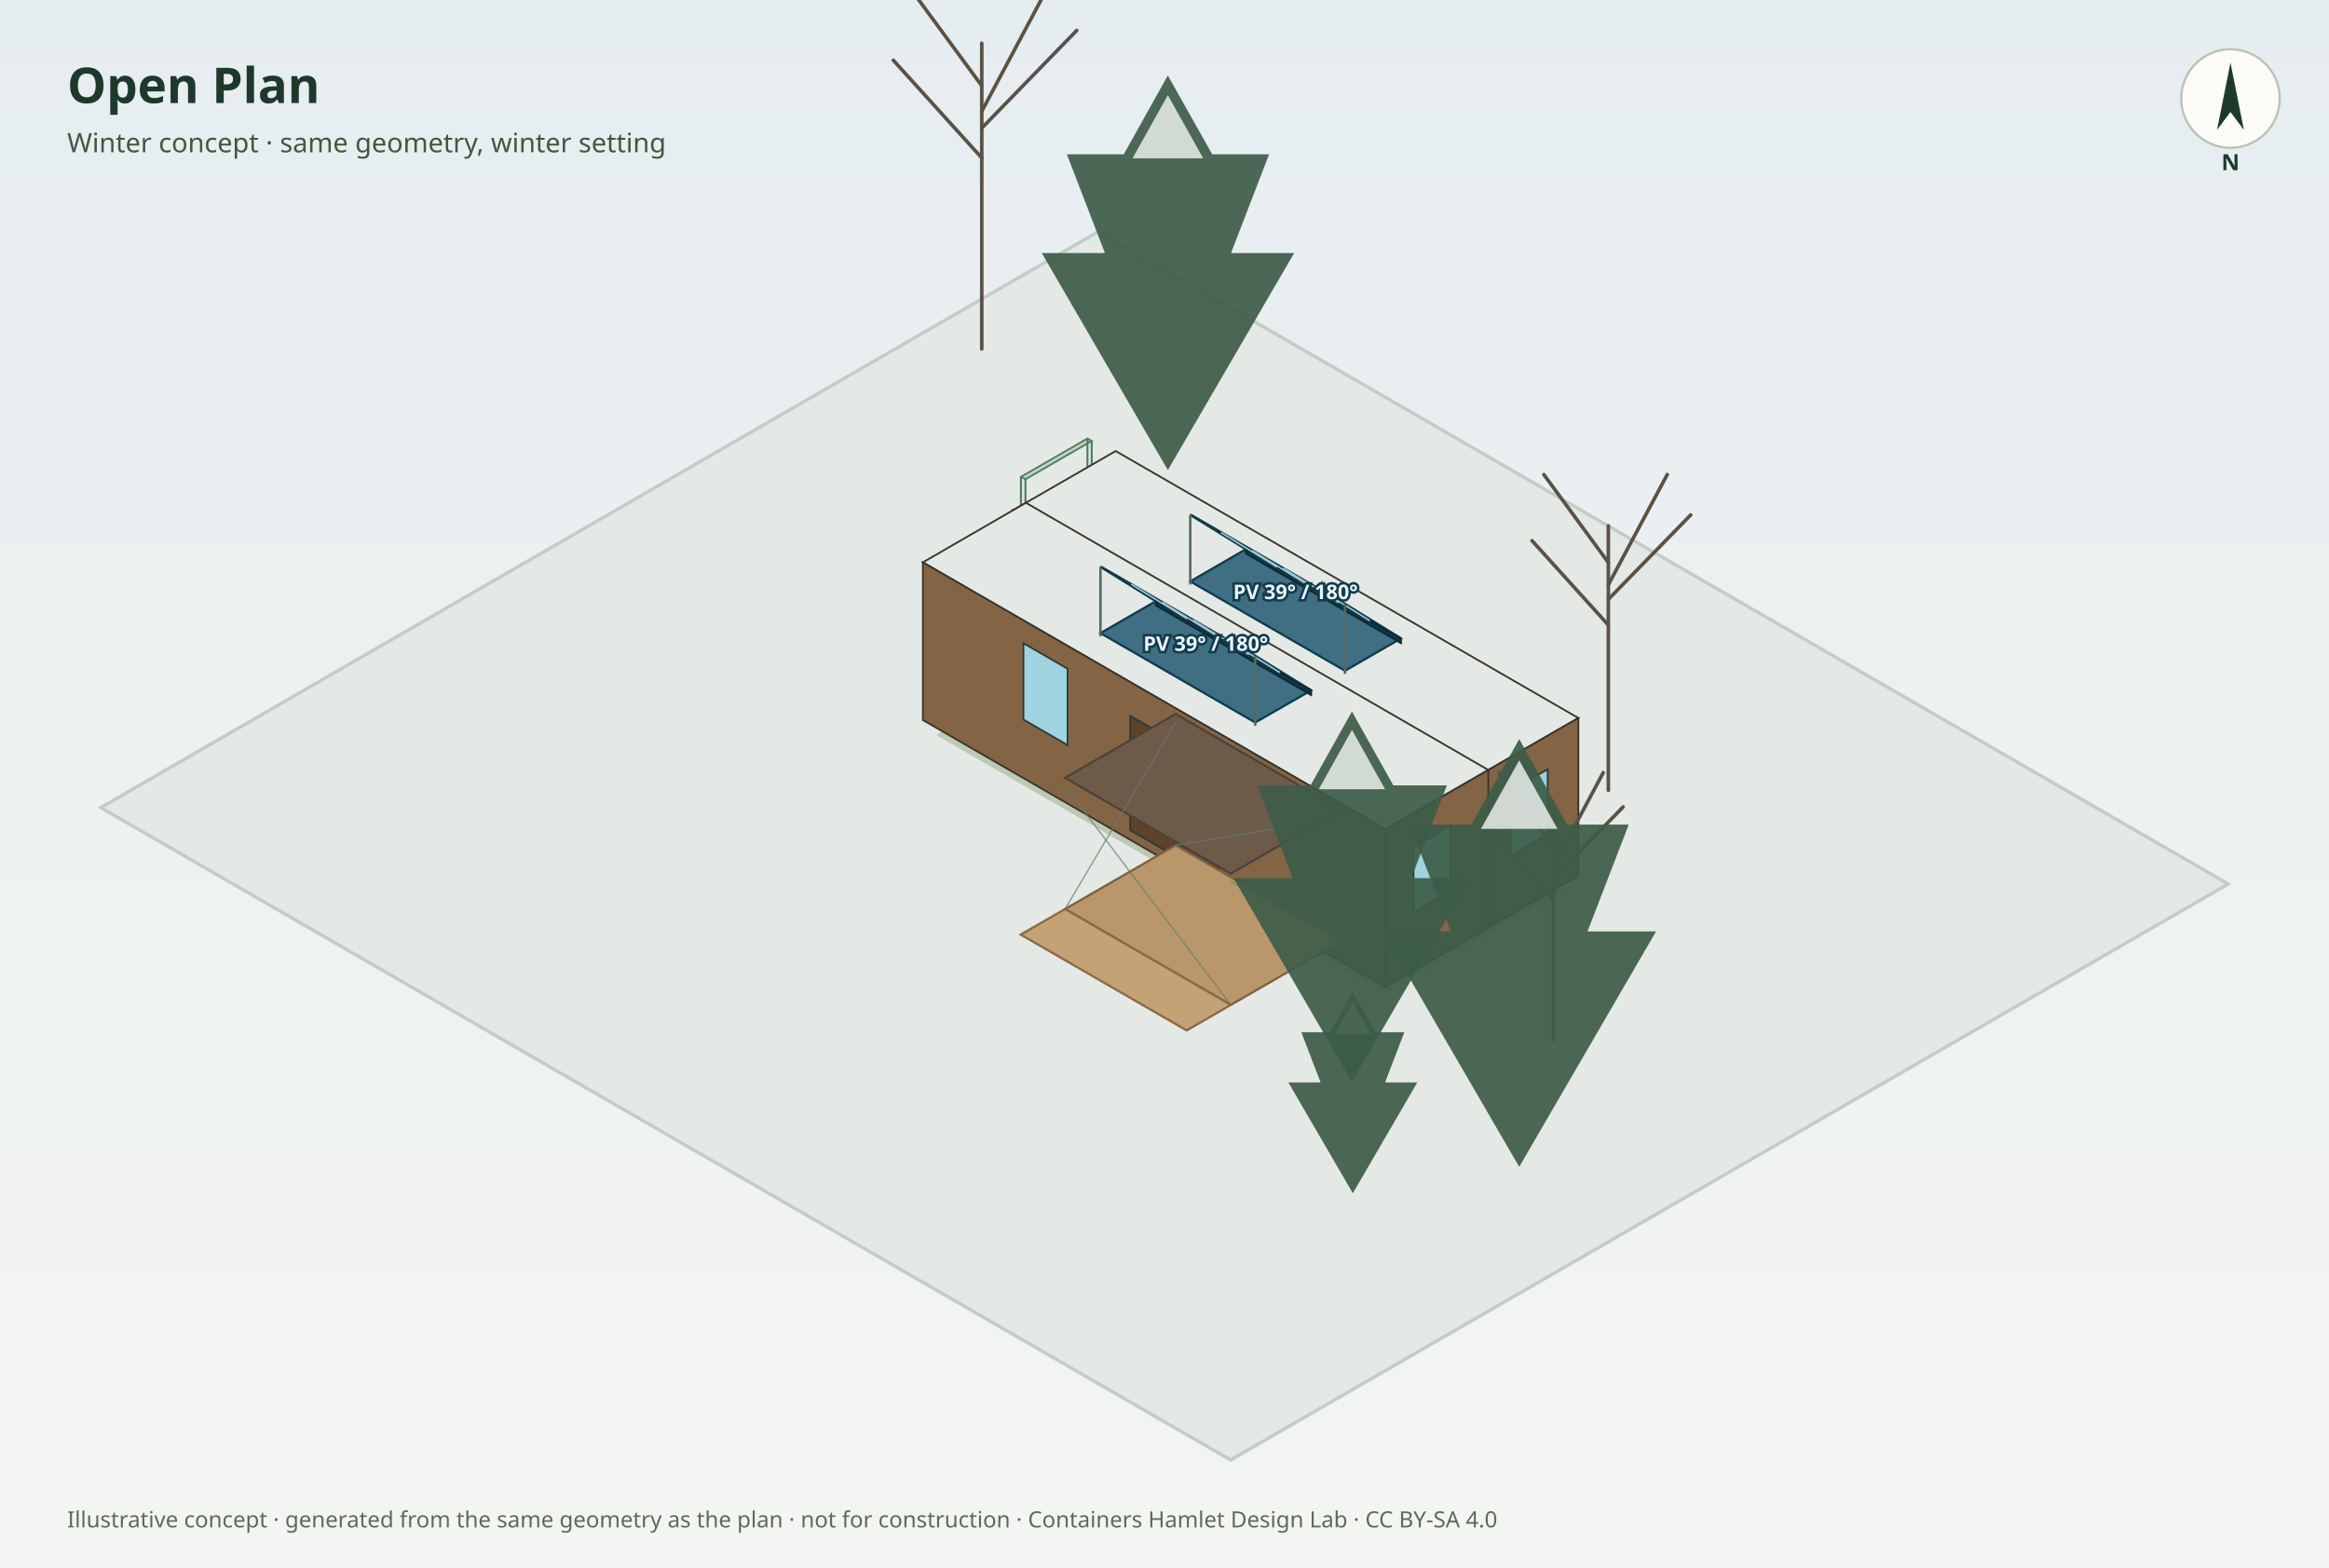
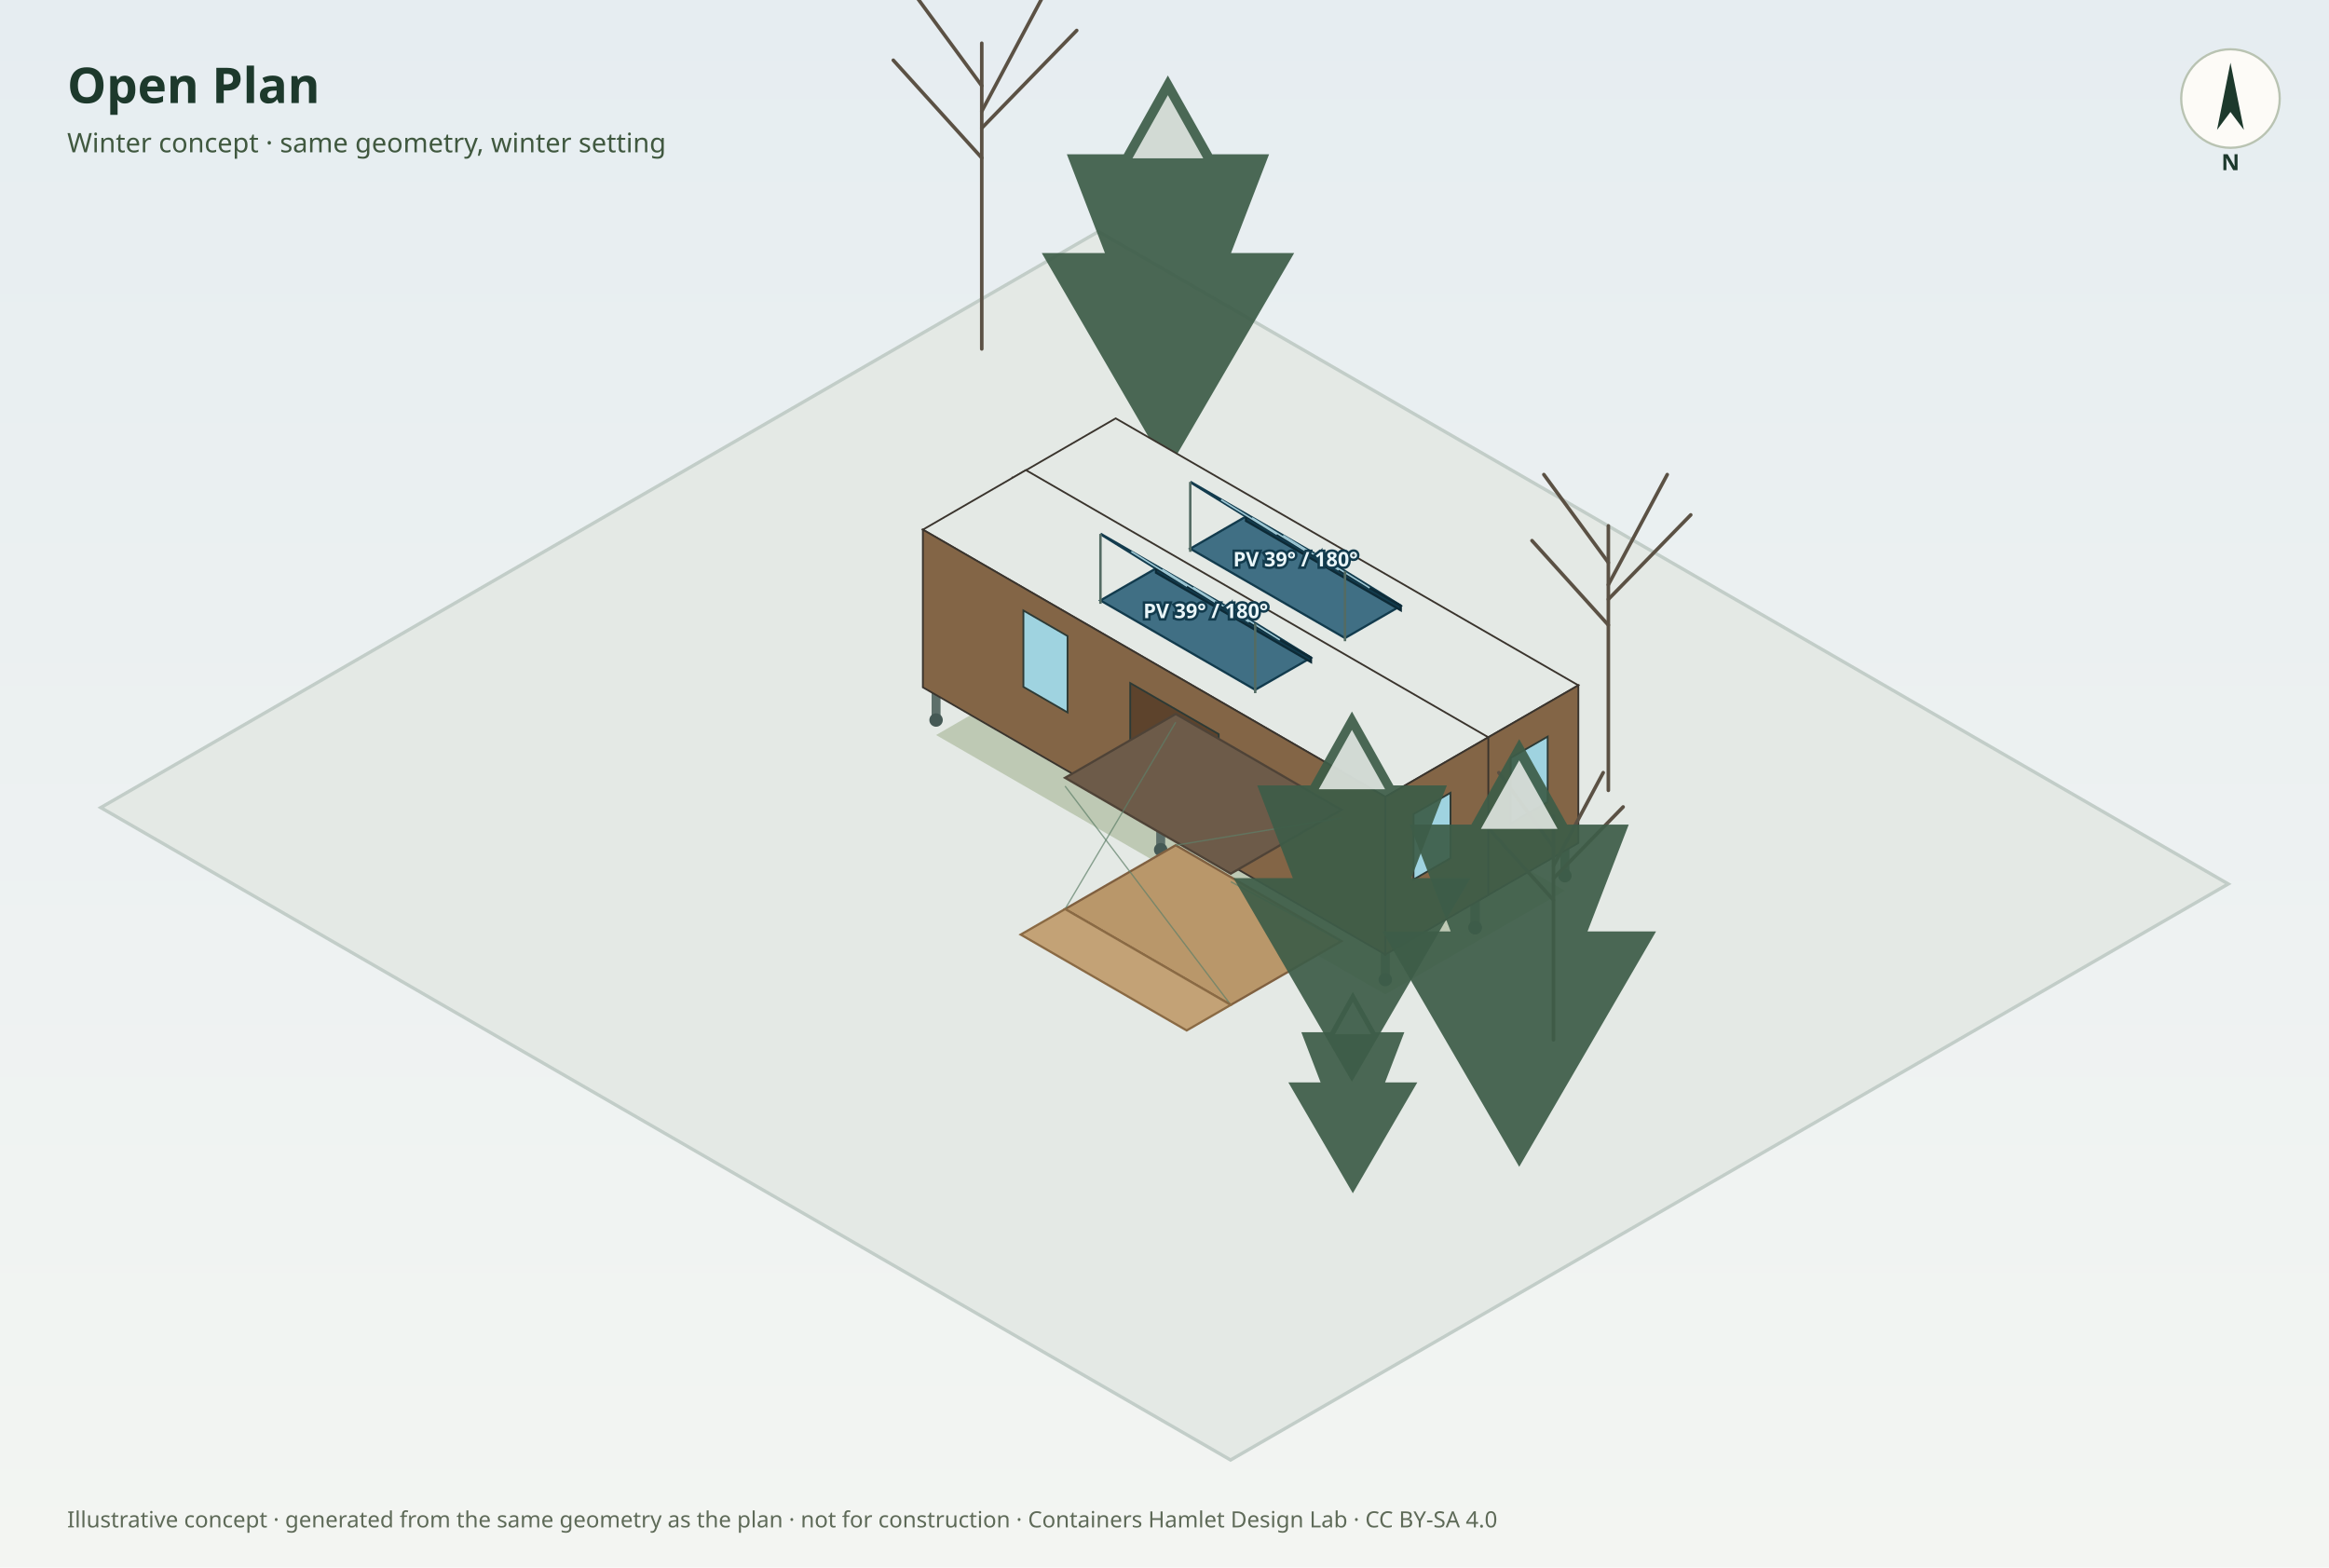
<svg xmlns="http://www.w3.org/2000/svg" viewBox="0 0 1040 700" role="img" aria-labelledby="concept-open-plan-winter-t concept-open-plan-winter-d">
  <defs>
    <linearGradient id="concept-open-plan-winter-sky" x1="0" y1="0" x2="0" y2="1">
      <stop offset="0" stop-color="#e6edf1" />
      <stop offset="1" stop-color="#f3f5f2" />
    </linearGradient>
  </defs>
  <rect width="1040" height="700" fill="url(#concept-open-plan-winter-sky)" />
  <path d="M490.5 103.4L995 394.7L549.5 651.9L45 360.6Z" fill="#e4e9e5" stroke="#c2cdc8" stroke-width="1.5" />
  <g stroke="#5b5144" stroke-width="1.6" stroke-linecap="round">
    <path d="M438.4 155.8L438.4 19.3" />
    <path d="M438.4 70.5L398.9 26.9" />
    <path d="M438.4 57.2L480.8 13.6" />
    <path d="M438.4 38.3L405 -7.2" />
    <path d="M438.4 49.7L468.7 -7.2" />
  </g>
  <g stroke="#5b5144" stroke-width="1.6" stroke-linecap="round">
    <path d="M718.2 352.9L718.2 234.8" />
    <path d="M718.2 279.1L684.1 241.4" />
    <path d="M718.2 267.6L755 229.9" />
    <path d="M718.2 251.2L689.4 211.9" />
    <path d="M718.2 261.1L744.5 211.9" />
  </g>
  <g fill="#3d5d48" fill-opacity="0.92">
    <path d="M521.5 209.9L577.9 113L549.7 113L566.7 68.9L541.3 68.9L521.5 33.7L501.8 68.9L476.4 68.9L493.4 113L465.2 113Z" />
  </g>
  <g fill="#f4f6f3" fill-opacity="0.8">
    <path d="M521.5 42.5l15.8 28.2l-31.6 0Z" />
  </g>
  <path d="M485.6 266.3 487.5 267.4 457.9 284.5 455.9 283.4Z" fill="#9ab886" fill-opacity="0.3" stroke="#4f7d64" stroke-width="0.8" />
  <path d="M485.6 195.8 487.5 196.9 457.9 214 455.9 212.9Z" fill="#6f9d5b" fill-opacity="0.28" stroke="#4f7d64" stroke-width="0.8" />
  <path d="M485.6 266.3L485.6 195.8" stroke="#4f7d64" stroke-width="0.9" />
  <path d="M487.5 267.4L487.5 196.9" stroke="#4f7d64" stroke-width="0.9" />
  <path d="M457.9 284.5L457.9 214" stroke="#4f7d64" stroke-width="0.9" />
  <path d="M455.9 283.4L455.9 212.9" stroke="#4f7d64" stroke-width="0.9" />
  <path d="M498.2 281.9 698.8 397.7 658.7 420.8 458.1 305Z" fill="#9eae8d" fill-opacity="0.55" />
-   <path d="M498.2 201.4 704.8 320.6 658.7 347.2 452.2 227.9Z" fill="#e4e9e5" stroke="#3a342d" stroke-width="0.8" />
-   <path d="M452.2 298.4 658.7 417.6 658.7 347.2 452.2 227.9Z" fill="#836546" stroke="#3a342d" stroke-width="0.8" />
-   <path d="M704.8 391 658.7 417.6 658.7 347.2 704.8 320.6Z" fill="#836546" stroke="#3a342d" stroke-width="0.8" />
-   <path d="M691.1 372.7 674.6 382.2 674.6 353 691.1 343.5Z" fill="#9fd3e0" stroke="#2d3a35" stroke-width="0.8" />
-   <path d="M625.5 285.1 556.4 245.2 531.5 259.6 600.6 299.5Z" fill="#245a73" fill-opacity="0.85" stroke="#123b4d" stroke-width="1" />
-   <path d="M625.5 285.1 556.4 245.2 531.5 229.8 600.6 269.7Z" fill="#2f6d88" fill-opacity="0.9" stroke="#123b4d" stroke-width="1.2" />
-   <path d="M625.5 285.1 556.4 245.2 556.4 247.1 625.5 287Z" fill="#123b4d" stroke="#0d2a36" stroke-width="1" />
-   <line x1="611.6" y1="277.1" x2="586.8" y2="261.7" stroke="#9fc9d6" stroke-width="0.7" />
-   <line x1="597.8" y1="269.1" x2="573" y2="253.7" stroke="#9fc9d6" stroke-width="0.7" />
-   <line x1="584" y1="261.2" x2="559.1" y2="245.8" stroke="#9fc9d6" stroke-width="0.7" />
-   <line x1="570.2" y1="253.2" x2="545.3" y2="237.8" stroke="#9fc9d6" stroke-width="0.7" />
-   <line x1="531.5" y1="261" x2="531.5" y2="229.8" stroke="#536b63" stroke-width="1.1" />
-   <line x1="600.6" y1="300.9" x2="600.6" y2="269.7" stroke="#536b63" stroke-width="1.1" />
-   <text x="578.5" y="267.5" text-anchor="middle" font-family="system-ui, sans-serif" font-size="9" font-weight="800" fill="#eaf6f9" stroke="#123b4d" stroke-width="2.2" paint-order="stroke">PV 39° / 180°</text>
+   <line x1="498.2" y1="275.2" x2="498.2" y2="260.6" stroke="#5d6f6a" stroke-width="4" />
+   <circle cx="498.2" cy="275.2" r="3" fill="#455955" />
+   <line x1="698.8" y1="391" x2="698.8" y2="376.4" stroke="#5d6f6a" stroke-width="4" />
+   <circle cx="698.8" cy="391" r="3" fill="#455955" />
+   <line x1="658.7" y1="414.2" x2="658.7" y2="399.6" stroke="#5d6f6a" stroke-width="4" />
+   <circle cx="658.7" cy="414.2" r="3" fill="#455955" />
+   <line x1="458.1" y1="298.4" x2="458.1" y2="283.8" stroke="#5d6f6a" stroke-width="4" />
+   <circle cx="458.1" cy="298.4" r="3" fill="#455955" />
+   <line x1="598.5" y1="333.1" x2="598.5" y2="318.5" stroke="#5d6f6a" stroke-width="4" />
+   <circle cx="598.5" cy="333.1" r="3" fill="#455955" />
+   <line x1="558.4" y1="356.3" x2="558.4" y2="341.7" stroke="#5d6f6a" stroke-width="4" />
+   <circle cx="558.4" cy="356.3" r="3" fill="#455955" />
+   <path d="M498.2 186.8 704.8 306 658.7 332.6 452.2 213.4Z" fill="#e4e9e5" stroke="#3a342d" stroke-width="0.8" />
+   <path d="M452.2 283.8 658.7 403 658.7 332.6 452.2 213.4Z" fill="#836546" stroke="#3a342d" stroke-width="0.8" />
+   <path d="M704.8 376.4 658.7 403 658.7 332.6 704.8 306Z" fill="#836546" stroke="#3a342d" stroke-width="0.8" />
+   <path d="M691.1 358.1 674.6 367.6 674.6 338.4 691.1 328.9Z" fill="#9fd3e0" stroke="#2d3a35" stroke-width="0.8" />
+   <path d="M625.5 270.5 556.4 230.6 531.5 245 600.6 284.9Z" fill="#245a73" fill-opacity="0.85" stroke="#123b4d" stroke-width="1" />
+   <path d="M625.5 270.5 556.4 230.6 531.5 215.2 600.6 255.1Z" fill="#2f6d88" fill-opacity="0.9" stroke="#123b4d" stroke-width="1.2" />
+   <path d="M625.5 270.5 556.4 230.6 556.4 232.6 625.5 272.5Z" fill="#123b4d" stroke="#0d2a36" stroke-width="1" />
+   <line x1="611.6" y1="262.5" x2="586.8" y2="247.1" stroke="#9fc9d6" stroke-width="0.7" />
+   <line x1="597.8" y1="254.5" x2="573" y2="239.1" stroke="#9fc9d6" stroke-width="0.7" />
+   <line x1="584" y1="246.6" x2="559.1" y2="231.2" stroke="#9fc9d6" stroke-width="0.7" />
+   <line x1="570.2" y1="238.6" x2="545.3" y2="223.2" stroke="#9fc9d6" stroke-width="0.7" />
+   <line x1="531.5" y1="246.4" x2="531.5" y2="215.2" stroke="#536b63" stroke-width="1.1" />
+   <line x1="600.6" y1="286.3" x2="600.6" y2="255.1" stroke="#536b63" stroke-width="1.1" />
+   <text x="578.5" y="252.9" text-anchor="middle" font-family="system-ui, sans-serif" font-size="9" font-weight="800" fill="#eaf6f9" stroke="#123b4d" stroke-width="2.2" paint-order="stroke">PV 39° / 180°</text>
  <path d="M458.1 305 658.7 420.8 618.6 444 418 328.2Z" fill="#9eae8d" fill-opacity="0.55" />
-   <path d="M458.1 224.5 664.6 343.8 618.6 370.3 412.1 251.1Z" fill="#e4e9e5" stroke="#3a342d" stroke-width="0.8" />
-   <path d="M412.1 321.5 618.6 440.8 618.6 370.3 412.1 251.1Z" fill="#836546" stroke="#3a342d" stroke-width="0.8" />
-   <path d="M664.6 414.2 618.6 440.8 618.6 370.3 664.6 343.8Z" fill="#836546" stroke="#3a342d" stroke-width="0.8" />
-   <path d="M504.7 370.7 544.2 393.5 544.2 342.4 504.7 319.6Z" fill="#5d432c" stroke="#2d3a35" stroke-width="0.8" />
-   <path d="M457 321.3 476.7 332.7 476.7 298.6 457 287.2Z" fill="#9fd3e0" stroke="#2d3a35" stroke-width="0.8" />
-   <path d="M647.7 397.8 631.2 407.3 631.2 378.1 647.7 368.6Z" fill="#9fd3e0" stroke="#2d3a35" stroke-width="0.8" />
-   <path d="M585.4 308.3 516.2 268.4 491.4 282.7 560.5 322.6Z" fill="#245a73" fill-opacity="0.85" stroke="#123b4d" stroke-width="1" />
-   <path d="M585.4 308.3 516.2 268.4 491.4 253 560.5 292.9Z" fill="#2f6d88" fill-opacity="0.9" stroke="#123b4d" stroke-width="1.2" />
-   <path d="M585.4 308.3 516.2 268.4 516.2 270.3 585.4 310.2Z" fill="#123b4d" stroke="#0d2a36" stroke-width="1" />
-   <line x1="571.5" y1="300.3" x2="546.7" y2="284.9" stroke="#9fc9d6" stroke-width="0.7" />
-   <line x1="557.7" y1="292.3" x2="532.8" y2="276.9" stroke="#9fc9d6" stroke-width="0.7" />
-   <line x1="543.9" y1="284.3" x2="519" y2="268.9" stroke="#9fc9d6" stroke-width="0.7" />
-   <line x1="530.1" y1="276.3" x2="505.2" y2="260.9" stroke="#9fc9d6" stroke-width="0.7" />
-   <line x1="491.4" y1="284.2" x2="491.4" y2="253" stroke="#536b63" stroke-width="1.1" />
-   <line x1="560.5" y1="324.1" x2="560.5" y2="292.9" stroke="#536b63" stroke-width="1.1" />
-   <text x="538.4" y="290.6" text-anchor="middle" font-family="system-ui, sans-serif" font-size="9" font-weight="800" fill="#eaf6f9" stroke="#123b4d" stroke-width="2.2" paint-order="stroke">PV 39° / 180°</text>
+   <line x1="458.1" y1="298.4" x2="458.1" y2="283.8" stroke="#5d6f6a" stroke-width="4" />
+   <circle cx="458.1" cy="298.4" r="3" fill="#455955" />
+   <line x1="658.7" y1="414.2" x2="658.7" y2="399.6" stroke="#5d6f6a" stroke-width="4" />
+   <circle cx="658.7" cy="414.2" r="3" fill="#455955" />
+   <line x1="618.6" y1="437.4" x2="618.6" y2="422.8" stroke="#5d6f6a" stroke-width="4" />
+   <circle cx="618.6" cy="437.4" r="3" fill="#455955" />
+   <line x1="418" y1="321.5" x2="418" y2="306.9" stroke="#5d6f6a" stroke-width="4" />
+   <circle cx="418" cy="321.5" r="3" fill="#455955" />
+   <line x1="558.4" y1="356.3" x2="558.4" y2="341.7" stroke="#5d6f6a" stroke-width="4" />
+   <circle cx="558.4" cy="356.3" r="3" fill="#455955" />
+   <line x1="518.3" y1="379.4" x2="518.3" y2="364.9" stroke="#5d6f6a" stroke-width="4" />
+   <circle cx="518.3" cy="379.4" r="3" fill="#455955" />
+   <path d="M458.1 209.9 664.6 329.2 618.6 355.8 412.1 236.5Z" fill="#e4e9e5" stroke="#3a342d" stroke-width="0.8" />
+   <path d="M412.1 306.9 618.6 426.2 618.6 355.8 412.1 236.5Z" fill="#836546" stroke="#3a342d" stroke-width="0.8" />
+   <path d="M664.6 399.6 618.6 426.2 618.6 355.8 664.6 329.2Z" fill="#836546" stroke="#3a342d" stroke-width="0.8" />
+   <path d="M504.7 356.1 544.2 378.9 544.2 327.8 504.7 305Z" fill="#5d432c" stroke="#2d3a35" stroke-width="0.8" />
+   <path d="M457 306.7 476.7 318.1 476.7 284 457 272.6Z" fill="#9fd3e0" stroke="#2d3a35" stroke-width="0.8" />
+   <path d="M647.7 383.2 631.2 392.7 631.2 363.5 647.7 354Z" fill="#9fd3e0" stroke="#2d3a35" stroke-width="0.8" />
+   <path d="M585.4 293.7 516.2 253.8 491.4 268.1 560.5 308Z" fill="#245a73" fill-opacity="0.85" stroke="#123b4d" stroke-width="1" />
+   <path d="M585.4 293.7 516.2 253.8 491.4 238.4 560.5 278.3Z" fill="#2f6d88" fill-opacity="0.9" stroke="#123b4d" stroke-width="1.2" />
+   <path d="M585.4 293.7 516.2 253.8 516.2 255.7 585.4 295.6Z" fill="#123b4d" stroke="#0d2a36" stroke-width="1" />
+   <line x1="571.5" y1="285.7" x2="546.7" y2="270.3" stroke="#9fc9d6" stroke-width="0.7" />
+   <line x1="557.7" y1="277.7" x2="532.8" y2="262.3" stroke="#9fc9d6" stroke-width="0.7" />
+   <line x1="543.9" y1="269.7" x2="519" y2="254.3" stroke="#9fc9d6" stroke-width="0.7" />
+   <line x1="530.1" y1="261.8" x2="505.2" y2="246.3" stroke="#9fc9d6" stroke-width="0.7" />
+   <line x1="491.4" y1="269.6" x2="491.4" y2="238.4" stroke="#536b63" stroke-width="1.1" />
+   <line x1="560.5" y1="309.5" x2="560.5" y2="278.3" stroke="#536b63" stroke-width="1.1" />
+   <text x="538.4" y="276" text-anchor="middle" font-family="system-ui, sans-serif" font-size="9" font-weight="800" fill="#eaf6f9" stroke="#123b4d" stroke-width="2.2" paint-order="stroke">PV 39° / 180°</text>
  <path d="M525 377.4 599 420.2 549.6 448.7 475.6 405.9Z" fill="#b9976a" stroke="#806040" stroke-width="1" />
  <path d="M525 318.8 599 361.6 549.6 390.1 475.6 347.3Z" fill="#6d5b49" stroke="#4f4337" stroke-width="1" />
  <path d="M525 377.4L599 365.2" stroke="#5e8069" stroke-width="0.6" stroke-opacity="0.7" />
  <path d="M599 420.2L549.6 393.7" stroke="#5e8069" stroke-width="0.6" stroke-opacity="0.7" />
  <path d="M549.6 448.7L475.6 351" stroke="#5e8069" stroke-width="0.6" stroke-opacity="0.7" />
  <path d="M475.6 405.9L525 322.5" stroke="#5e8069" stroke-width="0.6" stroke-opacity="0.7" />
  <path d="M475.6 405.9 549.6 448.7 529.9 460.1 455.8 417.3Z" fill="#c3a276" stroke="#8a6a44" stroke-width="1" />
  <g fill="#3d5d48" fill-opacity="0.92">
    <path d="M604.1 532.8L632.9 483.3L618.5 483.3L627.1 460.9L614.2 460.9L604.1 442.9L594 460.9L581.1 460.9L589.7 483.3L575.3 483.3Z" />
  </g>
  <g fill="#f4f6f3" fill-opacity="0.8">
    <path d="M604.1 447.4l8.1 14.4l-16.1 0Z" />
  </g>
  <g fill="#3d5d48" fill-opacity="0.92">
    <path d="M603.7 483L656.6 392.1L630.2 392.1L646.1 350.7L622.2 350.7L603.7 317.7L585.2 350.7L561.4 350.7L577.3 392.1L550.8 392.1Z" />
  </g>
  <g fill="#f4f6f3" fill-opacity="0.8">
    <path d="M603.7 325.9l14.8 26.5l-29.6 0Z" />
  </g>
  <g stroke="#5b5144" stroke-width="1.6" stroke-linecap="round">
    <path d="M693.7 464.3L693.7 364.4" />
    <path d="M693.7 401.9L664.8 370" />
    <path d="M693.7 392.2L724.8 360.3" />
    <path d="M693.7 378.3L669.3 345" />
    <path d="M693.7 386.6L715.9 345" />
  </g>
  <g fill="#3d5d48" fill-opacity="0.92">
    <path d="M678.4 521L739.5 415.9L708.9 415.9L727.3 368.2L699.8 368.2L678.4 330L657 368.2L629.5 368.2L647.8 415.9L617.3 415.9Z" />
  </g>
  <g fill="#f4f6f3" fill-opacity="0.8">
    <path d="M678.4 339.5l17.1 30.6l-34.2 0Z" />
  </g>
  <text x="30" y="46" font-family="system-ui, sans-serif" font-size="22" font-weight="800" fill="#1d392c">Open Plan</text>
  <text x="30" y="68" font-family="system-ui, sans-serif" font-size="12" fill="#40583f">Winter concept · same geometry, winter setting</text>
  <g aria-hidden="true">
    <circle cx="996" cy="44" r="22" fill="#fffdf7" fill-opacity="0.9" stroke="#b9c3b2" />
    <path d="M996 28l6 30l-6 -8l-6 8z" fill="#1d392c" />
    <text x="996" y="76" text-anchor="middle" font-size="10" font-weight="700" font-family="system-ui, sans-serif" fill="#1d392c">N</text>
  </g>
  <text x="30" y="682" font-family="system-ui, sans-serif" font-size="10" fill="#5e6a58">Illustrative concept · generated from the same geometry as the plan · not for construction · Containers Hamlet Design Lab · CC BY-SA 4.0</text>
</svg>
